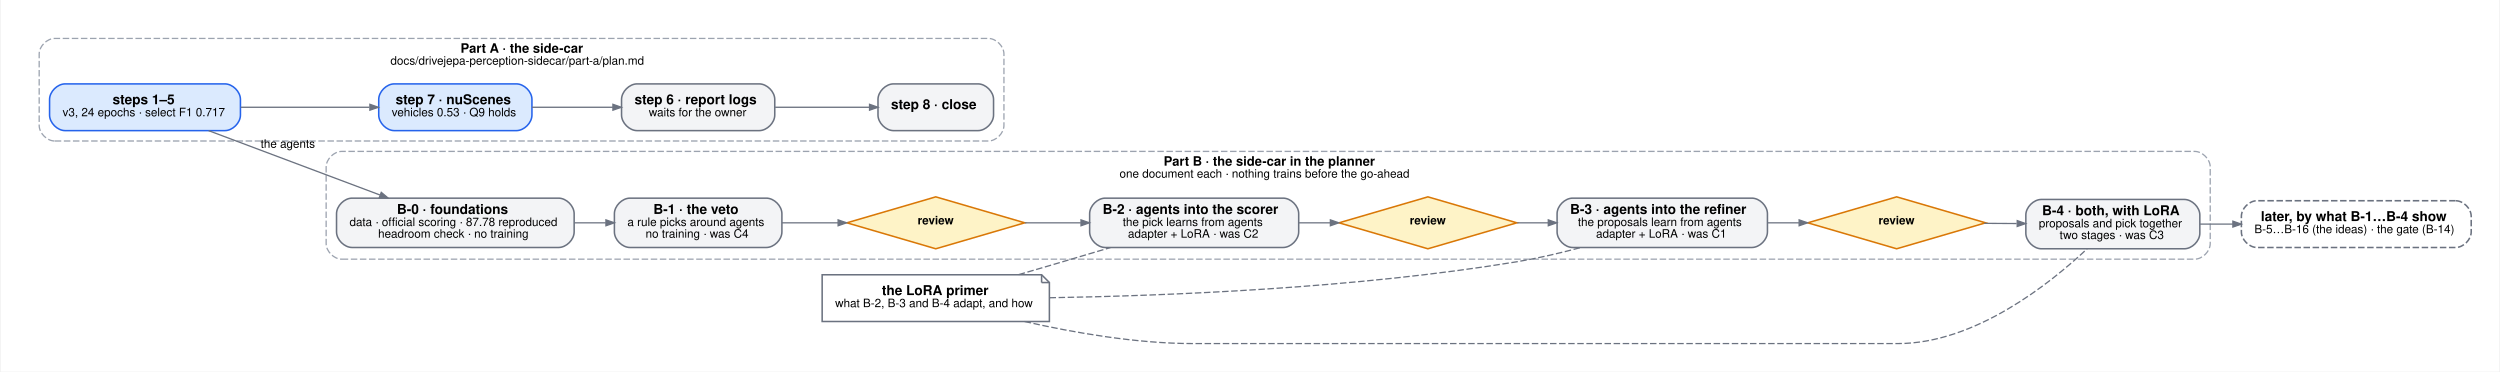
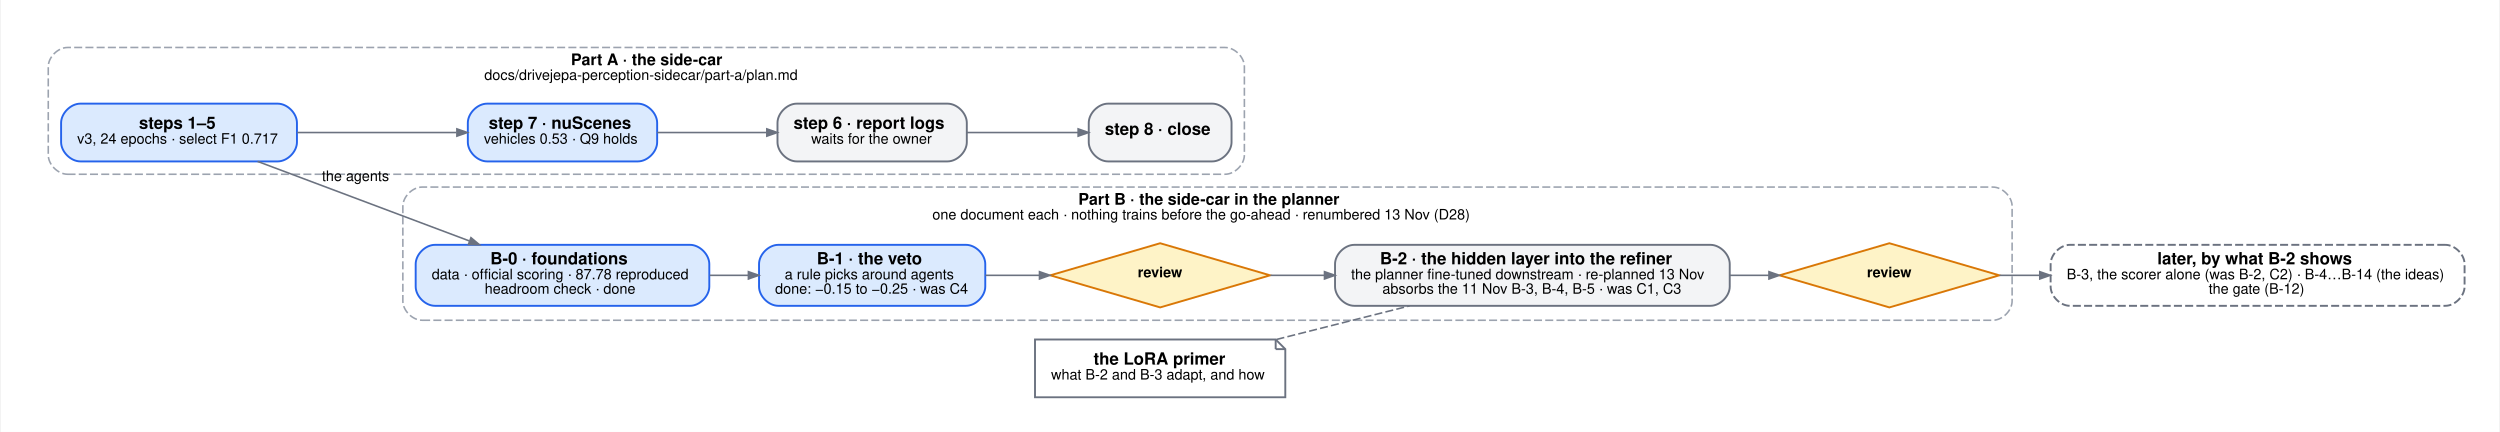
- <svg xmlns="http://www.w3.org/2000/svg" width="1924pt" height="286pt" viewBox="0.00 0.00 1924.20 286.20">
-   <g id="graph0" class="graph" transform="scale(1 1) rotate(0) translate(21.6 264.6)">
-     <polygon fill="white" stroke="transparent" points="-21.6,21.6 -21.6,-264.6 1902.6,-264.6 1902.6,21.6 -21.6,21.6" />
+ <svg xmlns="http://www.w3.org/2000/svg" width="1557pt" height="269pt" viewBox="0.00 0.00 1557.20 269.20">
+   <g id="graph0" class="graph" transform="scale(1 1) rotate(0) translate(21.6 247.6)">
+     <polygon fill="white" stroke="transparent" points="-21.6,21.6 -21.6,-247.6 1535.6,-247.6 1535.6,21.6 -21.6,21.6" />
    <g id="clust1" class="cluster">
-       <path fill="white" stroke="#9ca3af" stroke-dasharray="5,2" d="M20,-156C20,-156 739,-156 739,-156 745,-156 751,-162 751,-168 751,-168 751,-223 751,-223 751,-229 745,-235 739,-235 739,-235 20,-235 20,-235 14,-235 8,-229 8,-223 8,-223 8,-168 8,-168 8,-162 14,-156 20,-156" />
-       <text text-anchor="start" x="332.5" y="-224" font-family="Helvetica" font-weight="bold" font-size="10.00">Part A · the side-car</text>
-       <text text-anchor="start" x="278.5" y="-214.8" font-family="Helvetica" font-size="9.00">docs/drivejepa-perception-sidecar/part-a/plan.md</text>
+       <path fill="white" stroke="#9ca3af" stroke-dasharray="5,2" d="M20,-139C20,-139 741.5,-139 741.5,-139 747.5,-139 753.5,-145 753.5,-151 753.5,-151 753.5,-206 753.5,-206 753.5,-212 747.5,-218 741.5,-218 741.5,-218 20,-218 20,-218 14,-218 8,-212 8,-206 8,-206 8,-151 8,-151 8,-145 14,-139 20,-139" />
+       <text text-anchor="start" x="333.75" y="-207" font-family="Helvetica" font-weight="bold" font-size="10.00">Part A · the side-car</text>
+       <text text-anchor="start" x="279.75" y="-197.8" font-family="Helvetica" font-size="9.00">docs/drivejepa-perception-sidecar/part-a/plan.md</text>
    </g>
    <g id="clust2" class="cluster">
-       <path fill="white" stroke="#9ca3af" stroke-dasharray="5,2" d="M241,-65C241,-65 1668,-65 1668,-65 1674,-65 1680,-71 1680,-77 1680,-77 1680,-136 1680,-136 1680,-142 1674,-148 1668,-148 1668,-148 241,-148 241,-148 235,-148 229,-142 229,-136 229,-136 229,-77 229,-77 229,-71 235,-65 241,-65" />
-       <text text-anchor="start" x="874" y="-137" font-family="Helvetica" font-weight="bold" font-size="10.00">Part B · the side-car in the planner</text>
-       <text text-anchor="start" x="840" y="-127.8" font-family="Helvetica" font-size="9.00">one document each · nothing trains before the go-ahead</text>
+       <path fill="white" stroke="#9ca3af" stroke-dasharray="5,2" d="M241,-48C241,-48 1220,-48 1220,-48 1226,-48 1232,-54 1232,-60 1232,-60 1232,-119 1232,-119 1232,-125 1226,-131 1220,-131 1220,-131 241,-131 241,-131 235,-131 229,-125 229,-119 229,-119 229,-60 229,-60 229,-54 235,-48 241,-48" />
+       <text text-anchor="start" x="650" y="-120" font-family="Helvetica" font-weight="bold" font-size="10.00">Part B · the side-car in the planner</text>
+       <text text-anchor="start" x="559" y="-110.8" font-family="Helvetica" font-size="9.00">one document each · nothing trains before the go-ahead · renumbered 13 Nov (D28)</text>
    </g>
    <g id="node1" class="node">
-       <path fill="#dbeafe" stroke="#2563eb" stroke-width="1.2" d="M151,-200C151,-200 28,-200 28,-200 22,-200 16,-194 16,-188 16,-188 16,-176 16,-176 16,-170 22,-164 28,-164 28,-164 151,-164 151,-164 157,-164 163,-170 163,-176 163,-176 163,-188 163,-188 163,-194 157,-200 151,-200" />
-       <text text-anchor="start" x="64.5" y="-184.35" font-family="Helvetica" font-weight="bold" font-size="10.50">steps 1–5</text>
-       <text text-anchor="start" x="26" y="-175.05" font-family="Helvetica" font-size="9.00">v3, 24 epochs · select F1 0.717</text>
+       <path fill="#dbeafe" stroke="#2563eb" stroke-width="1.2" d="M151,-183C151,-183 28,-183 28,-183 22,-183 16,-177 16,-171 16,-171 16,-159 16,-159 16,-153 22,-147 28,-147 28,-147 151,-147 151,-147 157,-147 163,-153 163,-159 163,-159 163,-171 163,-171 163,-177 157,-183 151,-183" />
+       <text text-anchor="start" x="64.5" y="-167.35" font-family="Helvetica" font-weight="bold" font-size="10.50">steps 1–5</text>
+       <text text-anchor="start" x="26" y="-158.05" font-family="Helvetica" font-size="9.00">v3, 24 epochs · select F1 0.717</text>
    </g>
    <g id="node2" class="node">
-       <path fill="#dbeafe" stroke="#2563eb" stroke-width="1.2" d="M375.5,-200C375.5,-200 281.5,-200 281.5,-200 275.5,-200 269.5,-194 269.5,-188 269.5,-188 269.5,-176 269.5,-176 269.5,-170 275.5,-164 281.5,-164 281.5,-164 375.5,-164 375.5,-164 381.5,-164 387.5,-170 387.5,-176 387.5,-176 387.5,-188 387.5,-188 387.5,-194 381.5,-200 375.5,-200" />
-       <text text-anchor="start" x="282.5" y="-184.35" font-family="Helvetica" font-weight="bold" font-size="10.50">step 7 · nuScenes</text>
-       <text text-anchor="start" x="279.5" y="-175.05" font-family="Helvetica" font-size="9.00">vehicles 0.53 · Q9 holds</text>
+       <path fill="#dbeafe" stroke="#2563eb" stroke-width="1.2" d="M375.5,-183C375.5,-183 281.5,-183 281.5,-183 275.5,-183 269.5,-177 269.5,-171 269.5,-171 269.5,-159 269.5,-159 269.5,-153 275.5,-147 281.5,-147 281.5,-147 375.5,-147 375.5,-147 381.5,-147 387.5,-153 387.5,-159 387.5,-159 387.5,-171 387.5,-171 387.5,-177 381.5,-183 375.5,-183" />
+       <text text-anchor="start" x="282.5" y="-167.35" font-family="Helvetica" font-weight="bold" font-size="10.50">step 7 · nuScenes</text>
+       <text text-anchor="start" x="279.5" y="-158.05" font-family="Helvetica" font-size="9.00">vehicles 0.53 · Q9 holds</text>
    </g>
    <g id="edge1" class="edge">
-       <path fill="none" stroke="#6b7280" d="M163.22,-182C194.84,-182 231.61,-182 262.33,-182" />
-       <polygon fill="#6b7280" stroke="#6b7280" points="262.69,-184.28 269.19,-182 262.69,-179.73 262.69,-184.28" />
+       <path fill="none" stroke="#6b7280" d="M163.22,-165C194.84,-165 231.61,-165 262.33,-165" />
+       <polygon fill="#6b7280" stroke="#6b7280" points="262.69,-167.28 269.19,-165 262.69,-162.73 262.69,-167.28" />
    </g>
    <g id="node5" class="node">
-       <path fill="#f3f4f6" stroke="#6b7280" stroke-width="1.2" d="M408,-112C408,-112 249,-112 249,-112 243,-112 237,-106 237,-100 237,-100 237,-86 237,-86 237,-80 243,-74 249,-74 249,-74 408,-74 408,-74 414,-74 420,-80 420,-86 420,-86 420,-100 420,-100 420,-106 414,-112 408,-112" />
-       <text text-anchor="start" x="283.5" y="-99.85" font-family="Helvetica" font-weight="bold" font-size="10.50">B-0 · foundations</text>
-       <text text-anchor="start" x="247" y="-90.55" font-family="Helvetica" font-size="9.00">data · official scoring · 87.78 reproduced</text>
-       <text text-anchor="start" x="269" y="-81.55" font-family="Helvetica" font-size="9.00">headroom check · no training</text>
+       <path fill="#dbeafe" stroke="#2563eb" stroke-width="1.2" d="M408,-95C408,-95 249,-95 249,-95 243,-95 237,-89 237,-83 237,-83 237,-69 237,-69 237,-63 243,-57 249,-57 249,-57 408,-57 408,-57 414,-57 420,-63 420,-69 420,-69 420,-83 420,-83 420,-89 414,-95 408,-95" />
+       <text text-anchor="start" x="283.5" y="-82.85" font-family="Helvetica" font-weight="bold" font-size="10.50">B-0 · foundations</text>
+       <text text-anchor="start" x="247" y="-73.55" font-family="Helvetica" font-size="9.00">data · official scoring · 87.78 reproduced</text>
+       <text text-anchor="start" x="280" y="-64.55" font-family="Helvetica" font-size="9.00">headroom check · done</text>
    </g>
-     <g id="edge11" class="edge">
-       <path fill="none" stroke="#6b7280" d="M138.46,-163.99C176.59,-149.67 230.05,-129.6 270.39,-114.45" />
-       <polygon fill="#6b7280" stroke="#6b7280" points="271.46,-116.48 276.74,-112.06 269.86,-112.22 271.46,-116.48" />
-       <text text-anchor="middle" x="199.5" y="-150.8" font-family="Helvetica" font-size="9.00">the agents</text>
+     <g id="edge8" class="edge">
+       <path fill="none" stroke="#6b7280" d="M138.46,-146.99C176.59,-132.67 230.05,-112.6 270.39,-97.45" />
+       <polygon fill="#6b7280" stroke="#6b7280" points="271.46,-99.48 276.74,-95.06 269.86,-95.22 271.46,-99.48" />
+       <text text-anchor="middle" x="199.5" y="-134.8" font-family="Helvetica" font-size="9.00">the agents</text>
    </g>
    <g id="node3" class="node">
-       <path fill="#f3f4f6" stroke="#6b7280" stroke-width="1.2" d="M562.5,-200C562.5,-200 468.5,-200 468.5,-200 462.5,-200 456.5,-194 456.5,-188 456.5,-188 456.5,-176 456.5,-176 456.5,-170 462.5,-164 468.5,-164 468.5,-164 562.5,-164 562.5,-164 568.5,-164 574.5,-170 574.5,-176 574.5,-176 574.5,-188 574.5,-188 574.5,-194 568.5,-200 562.5,-200" />
-       <text text-anchor="start" x="466.5" y="-184.35" font-family="Helvetica" font-weight="bold" font-size="10.50">step 6 · report logs</text>
-       <text text-anchor="start" x="477.5" y="-175.05" font-family="Helvetica" font-size="9.00">waits for the owner</text>
+       <path fill="#f3f4f6" stroke="#6b7280" stroke-width="1.2" d="M568.5,-183C568.5,-183 474.5,-183 474.5,-183 468.5,-183 462.5,-177 462.5,-171 462.5,-171 462.5,-159 462.5,-159 462.5,-153 468.5,-147 474.5,-147 474.5,-147 568.5,-147 568.5,-147 574.5,-147 580.5,-153 580.5,-159 580.5,-159 580.5,-171 580.5,-171 580.5,-177 574.5,-183 568.5,-183" />
+       <text text-anchor="start" x="472.5" y="-167.35" font-family="Helvetica" font-weight="bold" font-size="10.50">step 6 · report logs</text>
+       <text text-anchor="start" x="483.5" y="-158.05" font-family="Helvetica" font-size="9.00">waits for the owner</text>
    </g>
    <g id="edge2" class="edge">
-       <path fill="none" stroke="#6b7280" d="M387.53,-182C407.32,-182 429.57,-182 449.85,-182" />
-       <polygon fill="#6b7280" stroke="#6b7280" points="449.86,-184.28 456.36,-182 449.86,-179.73 449.86,-184.28" />
+       <path fill="none" stroke="#6b7280" d="M387.58,-165C409.07,-165 433.55,-165 455.6,-165" />
+       <polygon fill="#6b7280" stroke="#6b7280" points="455.86,-167.28 462.36,-165 455.86,-162.73 455.86,-167.28" />
    </g>
    <g id="node4" class="node">
-       <path fill="#f3f4f6" stroke="#6b7280" stroke-width="1.2" d="M731,-200C731,-200 666,-200 666,-200 660,-200 654,-194 654,-188 654,-188 654,-176 654,-176 654,-170 660,-164 666,-164 666,-164 731,-164 731,-164 737,-164 743,-170 743,-176 743,-176 743,-188 743,-188 743,-194 737,-200 731,-200" />
-       <text text-anchor="start" x="664" y="-180.6" font-family="Helvetica" font-weight="bold" font-size="10.50">step 8 · close</text>
+       <path fill="#f3f4f6" stroke="#6b7280" stroke-width="1.2" d="M733.5,-183C733.5,-183 668.5,-183 668.5,-183 662.5,-183 656.5,-177 656.5,-171 656.5,-171 656.5,-159 656.5,-159 656.5,-153 662.5,-147 668.5,-147 668.5,-147 733.5,-147 733.5,-147 739.5,-147 745.5,-153 745.5,-159 745.5,-159 745.5,-171 745.5,-171 745.5,-177 739.5,-183 733.5,-183" />
+       <text text-anchor="start" x="666.5" y="-163.6" font-family="Helvetica" font-weight="bold" font-size="10.50">step 8 · close</text>
    </g>
    <g id="edge3" class="edge">
-       <path fill="none" stroke="#6b7280" d="M574.77,-182C598.19,-182 624.92,-182 647.45,-182" />
-       <polygon fill="#6b7280" stroke="#6b7280" points="647.49,-184.28 653.99,-182 647.49,-179.73 647.49,-184.28" />
+       <path fill="none" stroke="#6b7280" d="M580.62,-165C602.98,-165 628.29,-165 649.84,-165" />
+       <polygon fill="#6b7280" stroke="#6b7280" points="649.89,-167.28 656.39,-165 649.89,-162.73 649.89,-167.28" />
    </g>
    <g id="node6" class="node">
-       <path fill="#f3f4f6" stroke="#6b7280" stroke-width="1.2" d="M568,-112C568,-112 463,-112 463,-112 457,-112 451,-106 451,-100 451,-100 451,-86 451,-86 451,-80 457,-74 463,-74 463,-74 568,-74 568,-74 574,-74 580,-80 580,-86 580,-86 580,-100 580,-100 580,-106 574,-112 568,-112" />
-       <text text-anchor="start" x="481" y="-99.85" font-family="Helvetica" font-weight="bold" font-size="10.50">B-1 · the veto</text>
-       <text text-anchor="start" x="461" y="-90.55" font-family="Helvetica" font-size="9.00">a rule picks around agents</text>
-       <text text-anchor="start" x="475" y="-81.55" font-family="Helvetica" font-size="9.00">no training · was C4</text>
+       <path fill="#dbeafe" stroke="#2563eb" stroke-width="1.2" d="M580,-95C580,-95 463,-95 463,-95 457,-95 451,-89 451,-83 451,-83 451,-69 451,-69 451,-63 457,-57 463,-57 463,-57 580,-57 580,-57 586,-57 592,-63 592,-69 592,-69 592,-83 592,-83 592,-89 586,-95 580,-95" />
+       <text text-anchor="start" x="487" y="-82.85" font-family="Helvetica" font-weight="bold" font-size="10.50">B-1 · the veto</text>
+       <text text-anchor="start" x="467" y="-73.55" font-family="Helvetica" font-size="9.00">a rule picks around agents</text>
+       <text text-anchor="start" x="461" y="-64.55" font-family="Helvetica" font-size="9.00">done: −0.15 to −0.25 · was C4</text>
    </g>
    <g id="edge4" class="edge">
-       <path fill="none" stroke="#6b7280" d="M420.1,-93C428.26,-93 436.43,-93 444.37,-93" />
-       <polygon fill="#6b7280" stroke="#6b7280" points="444.48,-95.28 450.98,-93 444.48,-90.73 444.48,-95.28" />
+       <path fill="none" stroke="#6b7280" d="M420.25,-76C428.29,-76 436.38,-76 444.29,-76" />
+       <polygon fill="#6b7280" stroke="#6b7280" points="444.38,-78.28 450.88,-76 444.38,-73.73 444.38,-78.28" />
+     </g>
+     <g id="node7" class="node">
+       <polygon fill="#fef3c7" stroke="#d97706" stroke-width="1.2" points="701,-96 632.5,-76 701,-56 769.5,-76 701,-96" />
+       <text text-anchor="start" x="687" y="-74.8" font-family="Helvetica" font-weight="bold" font-size="9.00">review</text>
+     </g>
+     <g id="edge5" class="edge">
+       <path fill="none" stroke="#6b7280" d="M592.14,-76C603.19,-76 614.64,-76 625.78,-76" />
+       <polygon fill="#6b7280" stroke="#6b7280" points="625.8,-78.28 632.3,-76 625.8,-73.73 625.8,-78.28" />
+     </g>
+     <g id="node8" class="node">
+       <path fill="#f3f4f6" stroke="#6b7280" stroke-width="1.2" d="M1044,-95C1044,-95 822,-95 822,-95 816,-95 810,-89 810,-83 810,-83 810,-69 810,-69 810,-63 816,-57 822,-57 822,-57 1044,-57 1044,-57 1050,-57 1056,-63 1056,-69 1056,-69 1056,-83 1056,-83 1056,-89 1050,-95 1044,-95" />
+       <text text-anchor="start" x="838" y="-82.85" font-family="Helvetica" font-weight="bold" font-size="10.50">B-2 · the hidden layer into the refiner</text>
+       <text text-anchor="start" x="820" y="-73.55" font-family="Helvetica" font-size="9.00">the planner fine-tuned downstream · re-planned 13 Nov</text>
+       <text text-anchor="start" x="839.5" y="-64.55" font-family="Helvetica" font-size="9.00">absorbs the 11 Nov B-3, B-4, B-5 · was C1, C3</text>
+     </g>
+     <g id="edge6" class="edge">
+       <path fill="none" stroke="#6b7280" d="M769.76,-76C780.4,-76 791.68,-76 803.16,-76" />
+       <polygon fill="#6b7280" stroke="#6b7280" points="803.43,-78.28 809.93,-76 803.43,-73.73 803.43,-78.28" />
+     </g>
+     <g id="node9" class="node">
+       <polygon fill="#fef3c7" stroke="#d97706" stroke-width="1.2" points="1155.5,-96 1087,-76 1155.5,-56 1224,-76 1155.5,-96" />
+       <text text-anchor="start" x="1141.5" y="-74.8" font-family="Helvetica" font-weight="bold" font-size="9.00">review</text>
+     </g>
+     <g id="edge7" class="edge">
+       <path fill="none" stroke="#6b7280" d="M1056.18,-76C1064.41,-76 1072.55,-76 1080.41,-76" />
+       <polygon fill="#6b7280" stroke="#6b7280" points="1080.45,-78.28 1086.95,-76 1080.45,-73.73 1080.45,-78.28" />
    </g>
    <g id="node10" class="node">
-       <polygon fill="#fef3c7" stroke="#d97706" stroke-width="1.2" points="698.5,-113 630,-93 698.5,-73 767,-93 698.5,-113" />
-       <text text-anchor="start" x="684.5" y="-91.8" font-family="Helvetica" font-weight="bold" font-size="9.00">review</text>
+       <path fill="none" stroke="#6b7280" stroke-width="1.2" stroke-dasharray="5,2" d="M1502,-95C1502,-95 1268,-95 1268,-95 1262,-95 1256,-89 1256,-83 1256,-83 1256,-69 1256,-69 1256,-63 1262,-57 1268,-57 1268,-57 1502,-57 1502,-57 1508,-57 1514,-63 1514,-69 1514,-69 1514,-83 1514,-83 1514,-89 1508,-95 1502,-95" />
+       <text text-anchor="start" x="1322.5" y="-82.85" font-family="Helvetica" font-weight="bold" font-size="10.50">later, by what B-2 shows</text>
+       <text text-anchor="start" x="1266" y="-73.55" font-family="Helvetica" font-size="9.00">B-3, the scorer alone (was B-2, C2) · B-4…B-14 (the ideas)</text>
+       <text text-anchor="start" x="1354.5" y="-64.55" font-family="Helvetica" font-size="9.00">the gate (B-12)</text>
    </g>
-     <g id="edge5" class="edge">
-       <path fill="none" stroke="#6b7280" d="M580.06,-93C594.02,-93 608.91,-93 623.25,-93" />
-       <polygon fill="#6b7280" stroke="#6b7280" points="623.29,-95.28 629.79,-93 623.29,-90.73 623.29,-95.28" />
-     </g>
-     <g id="node7" class="node">
-       <path fill="#f3f4f6" stroke="#6b7280" stroke-width="1.2" d="M966,-112C966,-112 829,-112 829,-112 823,-112 817,-106 817,-100 817,-100 817,-86 817,-86 817,-80 823,-74 829,-74 829,-74 966,-74 966,-74 972,-74 978,-80 978,-86 978,-86 978,-100 978,-100 978,-106 972,-112 966,-112" />
-       <text text-anchor="start" x="827" y="-99.85" font-family="Helvetica" font-weight="bold" font-size="10.50">B-2 · agents into the scorer</text>
-       <text text-anchor="start" x="842.5" y="-90.55" font-family="Helvetica" font-size="9.00">the pick learns from agents</text>
-       <text text-anchor="start" x="846.5" y="-81.55" font-family="Helvetica" font-size="9.00">adapter + LoRA · was C2</text>
+     <g id="edge9" class="edge">
+       <path fill="none" stroke="#6b7280" d="M1224.14,-76C1232.18,-76 1240.58,-76 1249.16,-76" />
+       <polygon fill="#6b7280" stroke="#6b7280" points="1249.24,-78.28 1255.74,-76 1249.24,-73.73 1249.24,-78.28" />
    </g>
    <g id="node11" class="node">
-       <polygon fill="#fef3c7" stroke="#d97706" stroke-width="1.2" points="1077.5,-113 1009,-93 1077.5,-73 1146,-93 1077.5,-113" />
-       <text text-anchor="start" x="1063.5" y="-91.8" font-family="Helvetica" font-weight="bold" font-size="9.00">review</text>
-     </g>
-     <g id="edge7" class="edge">
-       <path fill="none" stroke="#6b7280" d="M978.13,-93C986.16,-93 994.29,-93 1002.25,-93" />
-       <polygon fill="#6b7280" stroke="#6b7280" points="1002.4,-95.28 1008.9,-93 1002.4,-90.73 1002.4,-95.28" />
-     </g>
-     <g id="node8" class="node">
-       <path fill="#f3f4f6" stroke="#6b7280" stroke-width="1.2" d="M1327,-112C1327,-112 1189,-112 1189,-112 1183,-112 1177,-106 1177,-100 1177,-100 1177,-86 1177,-86 1177,-80 1183,-74 1189,-74 1189,-74 1327,-74 1327,-74 1333,-74 1339,-80 1339,-86 1339,-86 1339,-100 1339,-100 1339,-106 1333,-112 1327,-112" />
-       <text text-anchor="start" x="1187" y="-99.85" font-family="Helvetica" font-weight="bold" font-size="10.50">B-3 · agents into the refiner</text>
-       <text text-anchor="start" x="1193" y="-90.55" font-family="Helvetica" font-size="9.00">the proposals learn from agents</text>
-       <text text-anchor="start" x="1207" y="-81.55" font-family="Helvetica" font-size="9.00">adapter + LoRA · was C1</text>
-     </g>
-     <g id="node12" class="node">
-       <polygon fill="#fef3c7" stroke="#d97706" stroke-width="1.2" points="1438.5,-113 1370,-93 1438.5,-73 1507,-93 1438.5,-113" />
-       <text text-anchor="start" x="1424.5" y="-91.8" font-family="Helvetica" font-weight="bold" font-size="9.00">review</text>
-     </g>
-     <g id="edge9" class="edge">
-       <path fill="none" stroke="#6b7280" d="M1339.11,-93C1347.15,-93 1355.29,-93 1363.26,-93" />
-       <polygon fill="#6b7280" stroke="#6b7280" points="1363.41,-95.28 1369.91,-93 1363.41,-90.73 1363.41,-95.28" />
-     </g>
-     <g id="node9" class="node">
-       <path fill="#f3f4f6" stroke="#6b7280" stroke-width="1.2" d="M1660,-111C1660,-111 1550,-111 1550,-111 1544,-111 1538,-105 1538,-99 1538,-99 1538,-85 1538,-85 1538,-79 1544,-73 1550,-73 1550,-73 1660,-73 1660,-73 1666,-73 1672,-79 1672,-85 1672,-85 1672,-99 1672,-99 1672,-105 1666,-111 1660,-111" />
-       <text text-anchor="start" x="1550.5" y="-98.85" font-family="Helvetica" font-weight="bold" font-size="10.50">B-4 · both, with LoRA</text>
-       <text text-anchor="start" x="1548" y="-89.55" font-family="Helvetica" font-size="9.00">proposals and pick together</text>
-       <text text-anchor="start" x="1564" y="-80.55" font-family="Helvetica" font-size="9.00">two stages · was C3</text>
-     </g>
-     <g id="node13" class="node">
-       <path fill="none" stroke="#6b7280" stroke-width="1.2" stroke-dasharray="5,2" d="M1869,-110C1869,-110 1716,-110 1716,-110 1710,-110 1704,-104 1704,-98 1704,-98 1704,-86 1704,-86 1704,-80 1710,-74 1716,-74 1716,-74 1869,-74 1869,-74 1875,-74 1881,-80 1881,-86 1881,-86 1881,-98 1881,-98 1881,-104 1875,-110 1869,-110" />
-       <text text-anchor="start" x="1719" y="-94.35" font-family="Helvetica" font-weight="bold" font-size="10.50">later, by what B-1…B-4 show</text>
-       <text text-anchor="start" x="1714" y="-85.05" font-family="Helvetica" font-size="9.00">B-5…B-16 (the ideas) · the gate (B-14)</text>
-     </g>
-     <g id="edge12" class="edge">
-       <path fill="none" stroke="#6b7280" d="M1672.18,-92C1680.39,-92 1688.9,-92 1697.43,-92" />
-       <polygon fill="#6b7280" stroke="#6b7280" points="1697.45,-94.28 1703.95,-92 1697.45,-89.73 1697.45,-94.28" />
-     </g>
-     <g id="edge6" class="edge">
-       <path fill="none" stroke="#6b7280" d="M767.02,-93C780.93,-93 795.76,-93 810.22,-93" />
-       <polygon fill="#6b7280" stroke="#6b7280" points="810.34,-95.28 816.84,-93 810.34,-90.73 810.34,-95.28" />
-     </g>
-     <g id="edge8" class="edge">
-       <path fill="none" stroke="#6b7280" d="M1146.24,-93C1154.02,-93 1162.03,-93 1170.02,-93" />
-       <polygon fill="#6b7280" stroke="#6b7280" points="1170.22,-95.28 1176.72,-93 1170.22,-90.73 1170.22,-95.28" />
+       <polygon fill="white" stroke="#6b7280" stroke-width="1.2" points="773,-36 623,-36 623,0 779,0 779,-30 773,-36" />
+       <polyline fill="none" stroke="#6b7280" stroke-width="1.2" points="773,-36 773,-30 " />
+       <polyline fill="none" stroke="#6b7280" stroke-width="1.2" points="779,-30 773,-30 " />
+       <text text-anchor="start" x="659.5" y="-20.35" font-family="Helvetica" font-weight="bold" font-size="10.50">the LoRA primer</text>
+       <text text-anchor="start" x="633" y="-11.05" font-family="Helvetica" font-size="9.00">what B-2 and B-3 adapt, and how</text>
    </g>
    <g id="edge10" class="edge">
-       <path fill="none" stroke="#6b7280" d="M1505.93,-92.6C1514.15,-92.55 1522.59,-92.49 1530.91,-92.44" />
-       <polygon fill="#6b7280" stroke="#6b7280" points="1531.37,-94.72 1537.85,-92.4 1531.34,-90.17 1531.37,-94.72" />
-     </g>
-     <g id="node14" class="node">
-       <polygon fill="white" stroke="#6b7280" stroke-width="1.2" points="780,-53 611,-53 611,-17 786,-17 786,-47 780,-53" />
-       <polyline fill="none" stroke="#6b7280" stroke-width="1.2" points="780,-53 780,-47 " />
-       <polyline fill="none" stroke="#6b7280" stroke-width="1.2" points="786,-47 780,-47 " />
-       <text text-anchor="start" x="657" y="-37.35" font-family="Helvetica" font-weight="bold" font-size="10.50">the LoRA primer</text>
-       <text text-anchor="start" x="621" y="-28.05" font-family="Helvetica" font-size="9.00">what B-2, B-3 and B-4 adapt, and how</text>
-     </g>
-     <g id="edge13" class="edge">
-       <path fill="none" stroke="#6b7280" stroke-dasharray="5,2" d="M762.35,-53.1C770.32,-55.41 778.35,-57.75 786,-60 801.27,-64.49 817.71,-69.37 833.13,-73.97" />
-     </g>
-     <g id="edge14" class="edge">
-       <path fill="none" stroke="#6b7280" stroke-dasharray="5,2" d="M786.09,-35.29C876.48,-36.78 1022.04,-42.58 1146,-63 1162.15,-65.66 1179.34,-69.7 1195.25,-73.95" />
-     </g>
-     <g id="edge15" class="edge">
-       <path fill="none" stroke="#6b7280" stroke-dasharray="5,2" d="M766.9,-16.99C804.71,-8.41 852.91,0 896.5,0 896.5,0 896.5,0 1439.5,0 1498.73,0 1556.44,-45.99 1585.17,-72.94" />
+       <path fill="none" stroke="#6b7280" stroke-dasharray="5,2" d="M773.51,-36.03C799.89,-42.68 829.84,-50.24 856.55,-56.97" />
    </g>
  </g>
</svg>
